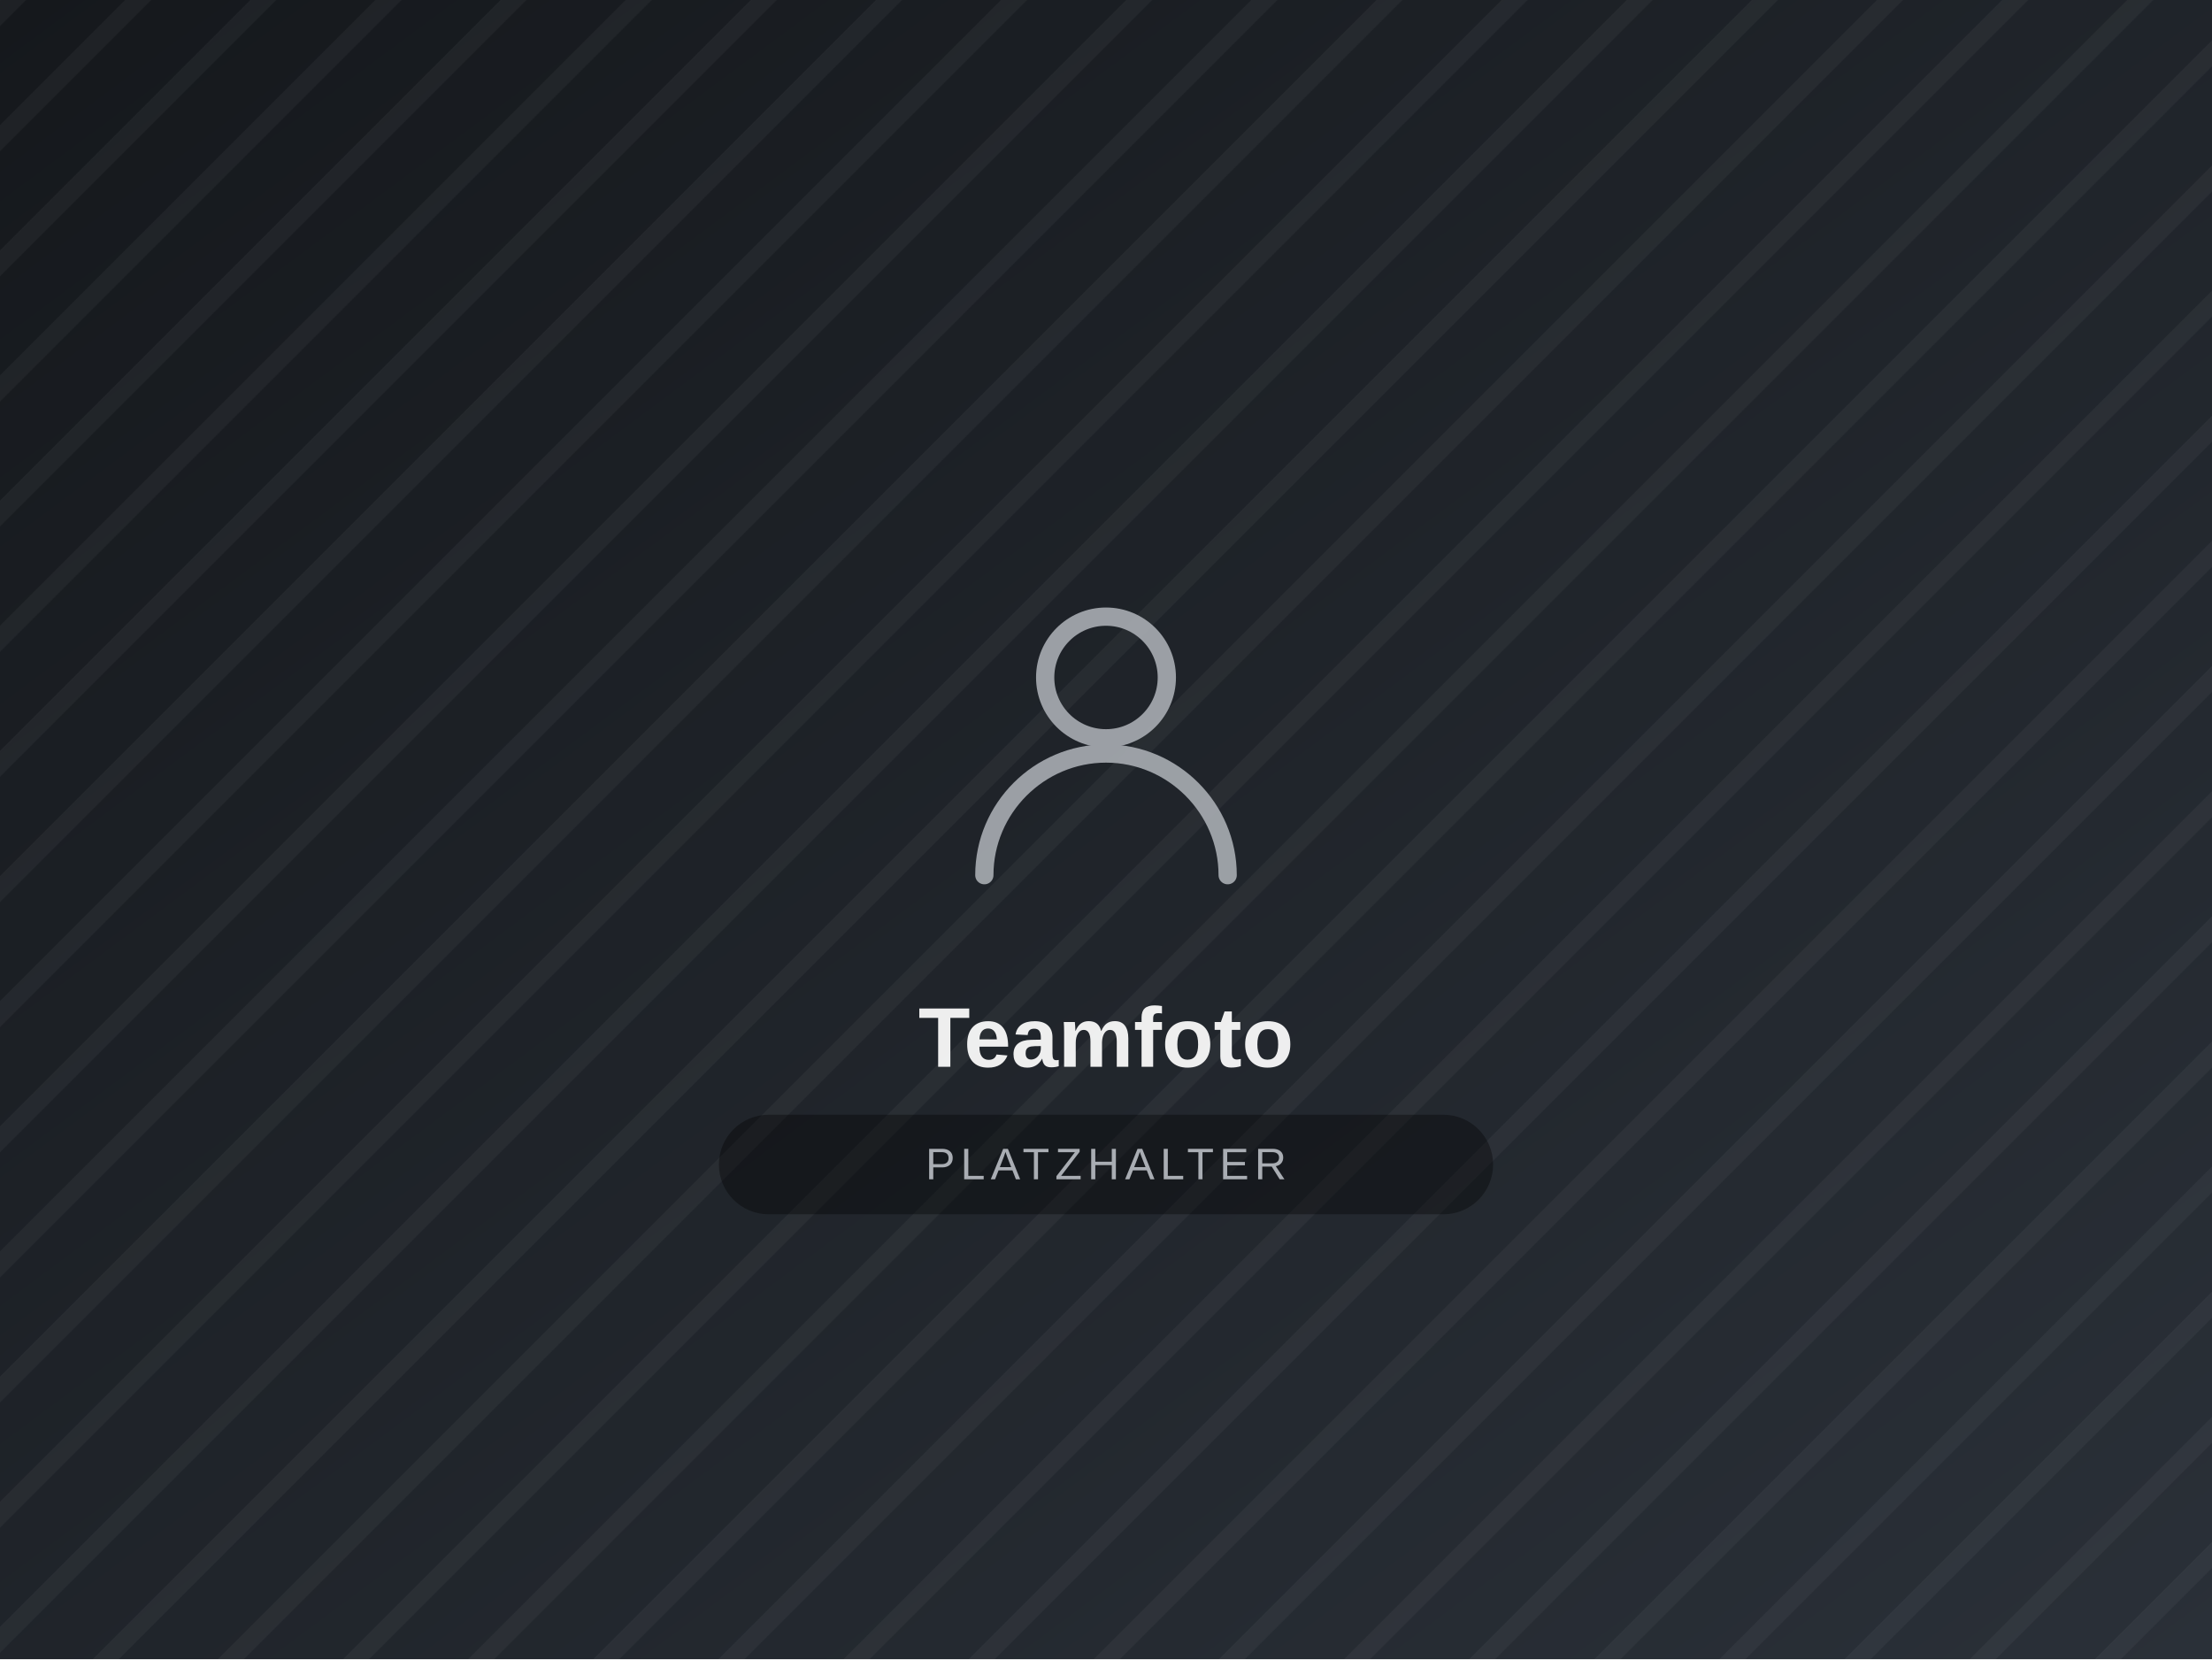
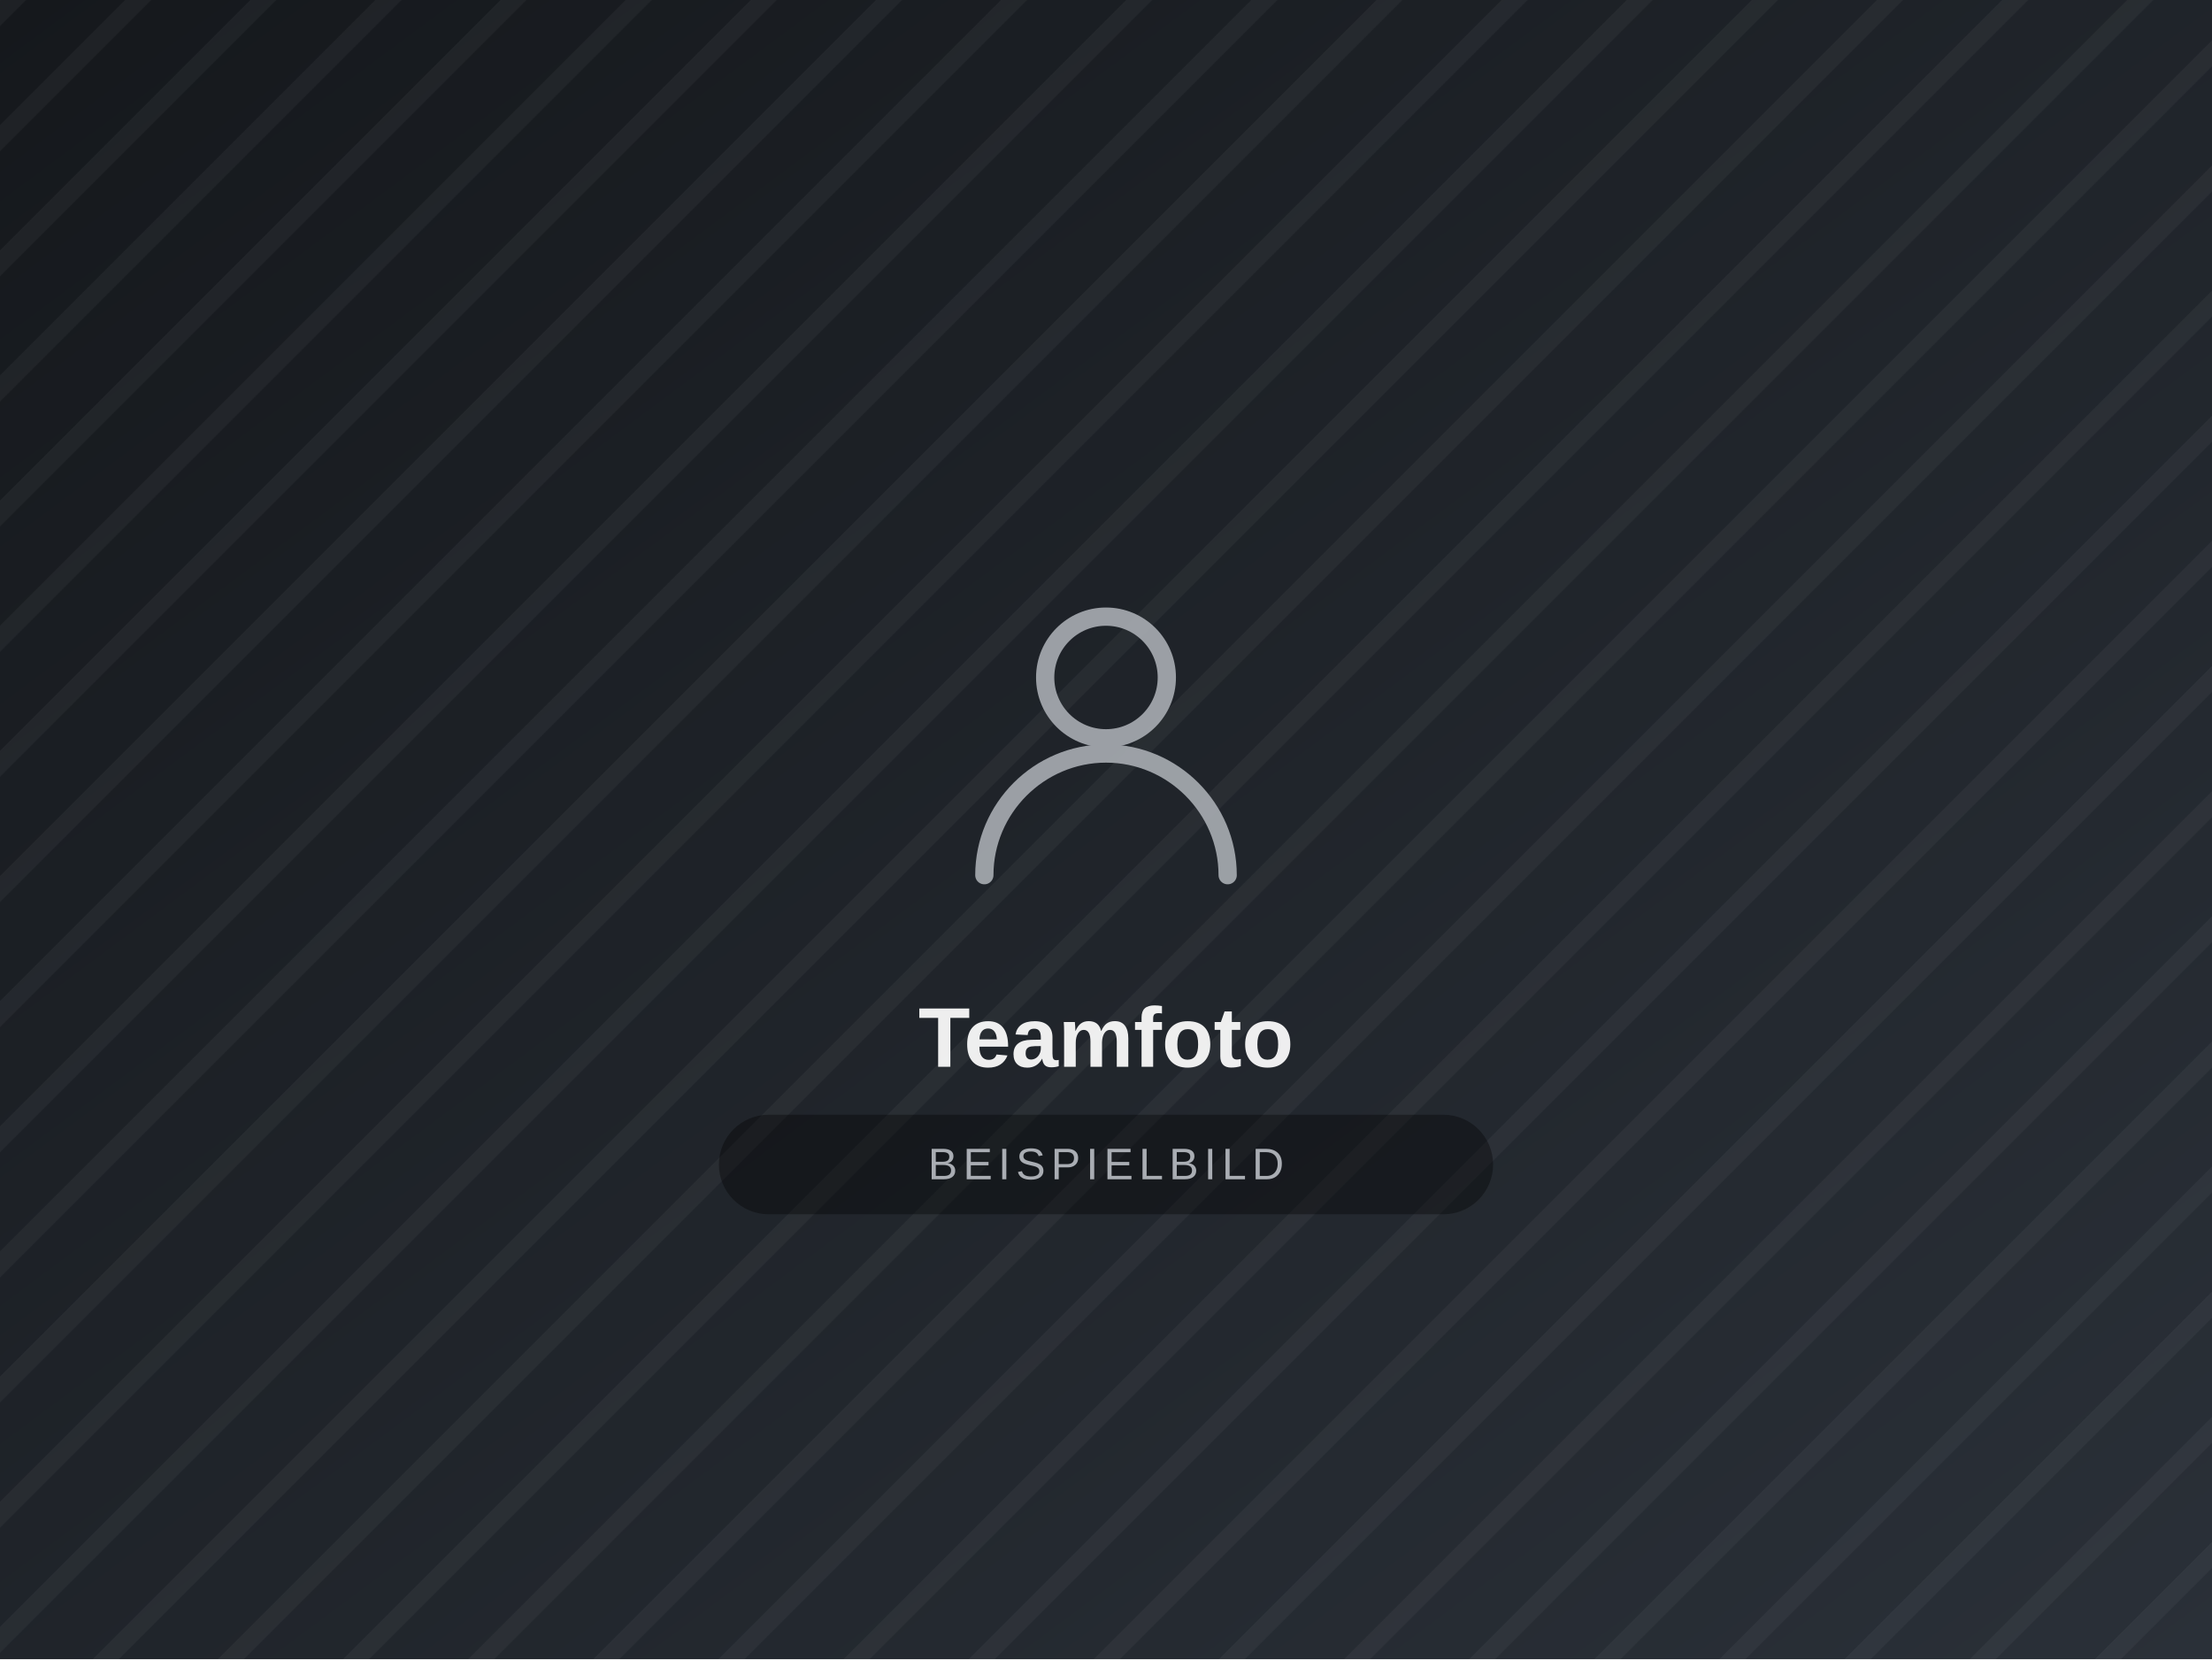
<svg xmlns="http://www.w3.org/2000/svg" viewBox="0 0 1200 900" width="1200" height="900">
  <defs>
    <linearGradient id="bg" x1="0" y1="0" x2="1" y2="1">
      <stop offset="0" stop-color="#15181c" />
      <stop offset="1" stop-color="#2a3038" />
    </linearGradient>
    <pattern id="p" width="48" height="48" patternUnits="userSpaceOnUse" patternTransform="rotate(45)">
      <rect width="48" height="48" fill="none" />
      <line x1="0" y1="0" x2="0" y2="48" stroke="#ffffff" stroke-opacity="0.04" stroke-width="20" />
    </pattern>
  </defs>
  <rect width="1200" height="900" fill="url(#bg)" />
  <rect width="1200" height="900" fill="url(#p)" />
  <g transform="translate(501.0 301.5) scale(8.25)" fill="none" stroke="#a9adb3" stroke-width="1.2" stroke-linecap="round" stroke-linejoin="round" opacity="0.9">
    <circle cx="12" cy="8" r="4" />
    <path d="M4 21c0-4.4 3.6-8 8-8s8 3.6 8 8" />
  </g>
  <text x="600.0" y="578.7" text-anchor="middle" font-family="Arial, Helvetica, sans-serif" font-size="46" font-weight="700" fill="#ffffff" fill-opacity="0.92">Teamfoto</text>
  <rect x="390.0" y="604.7" width="420" height="54" rx="27" fill="#000" fill-opacity="0.35" />
-   <text x="600.0" y="639.7" text-anchor="middle" font-family="Arial, Helvetica, sans-serif" font-size="24" letter-spacing="3" fill="#a9adb3">PLATZHALTER</text>
+   <text x="600.0" y="639.7" text-anchor="middle" font-family="Arial, Helvetica, sans-serif" font-size="24" letter-spacing="3" fill="#a9adb3">BEISPIELBILD</text>
</svg>
